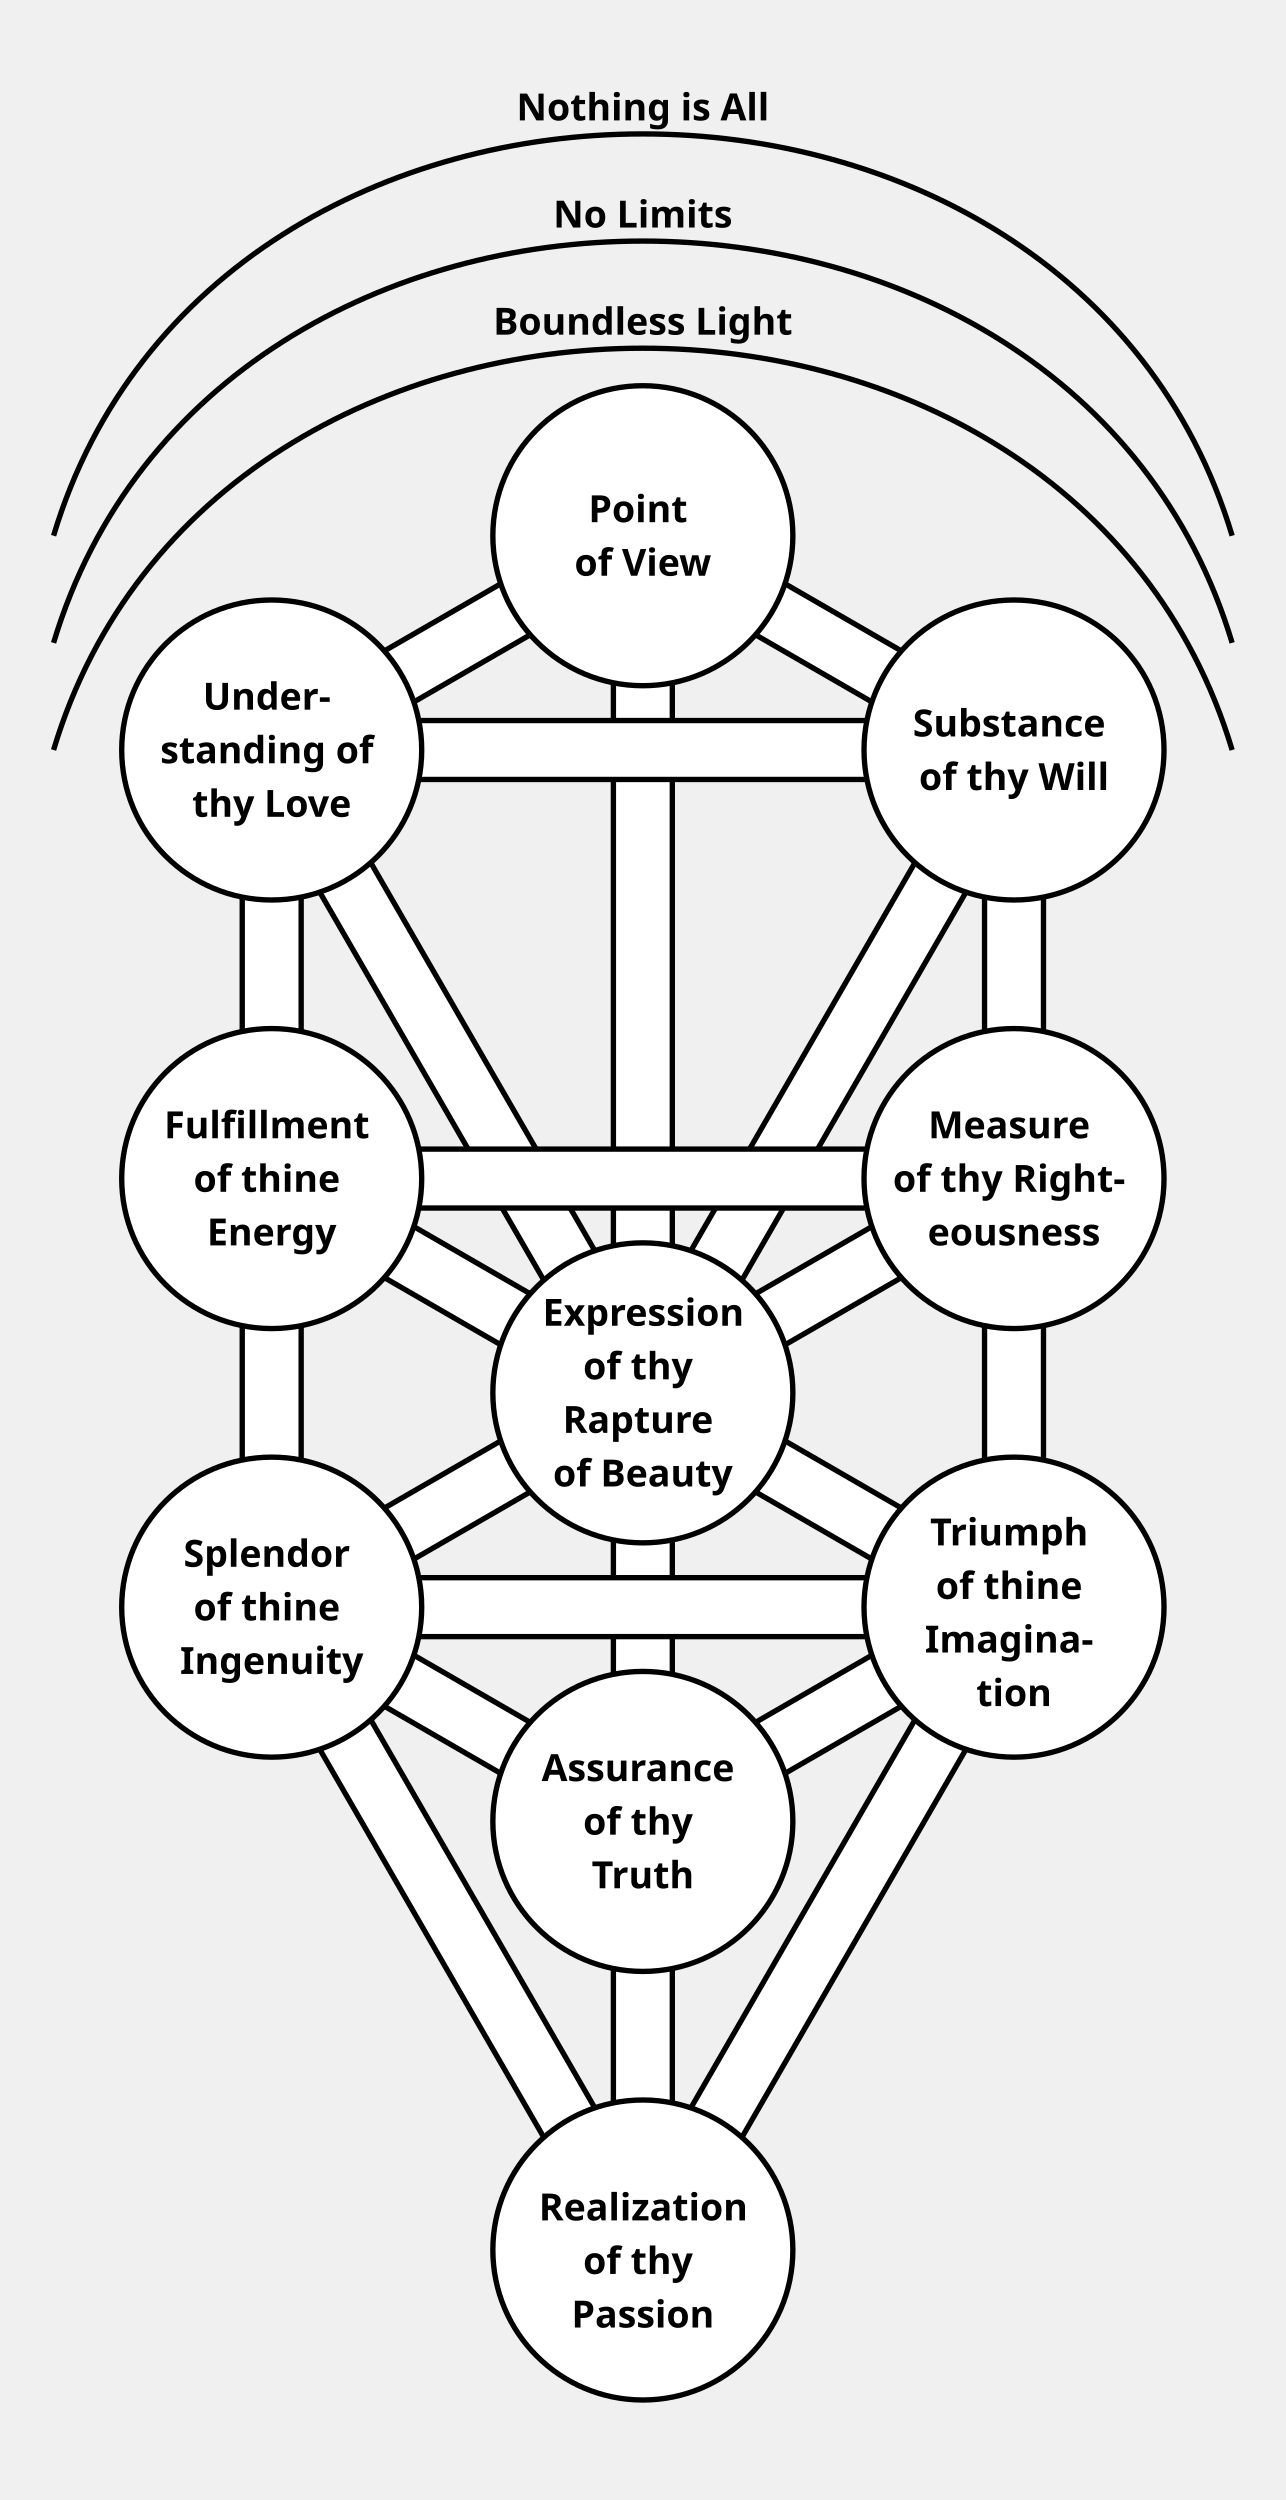
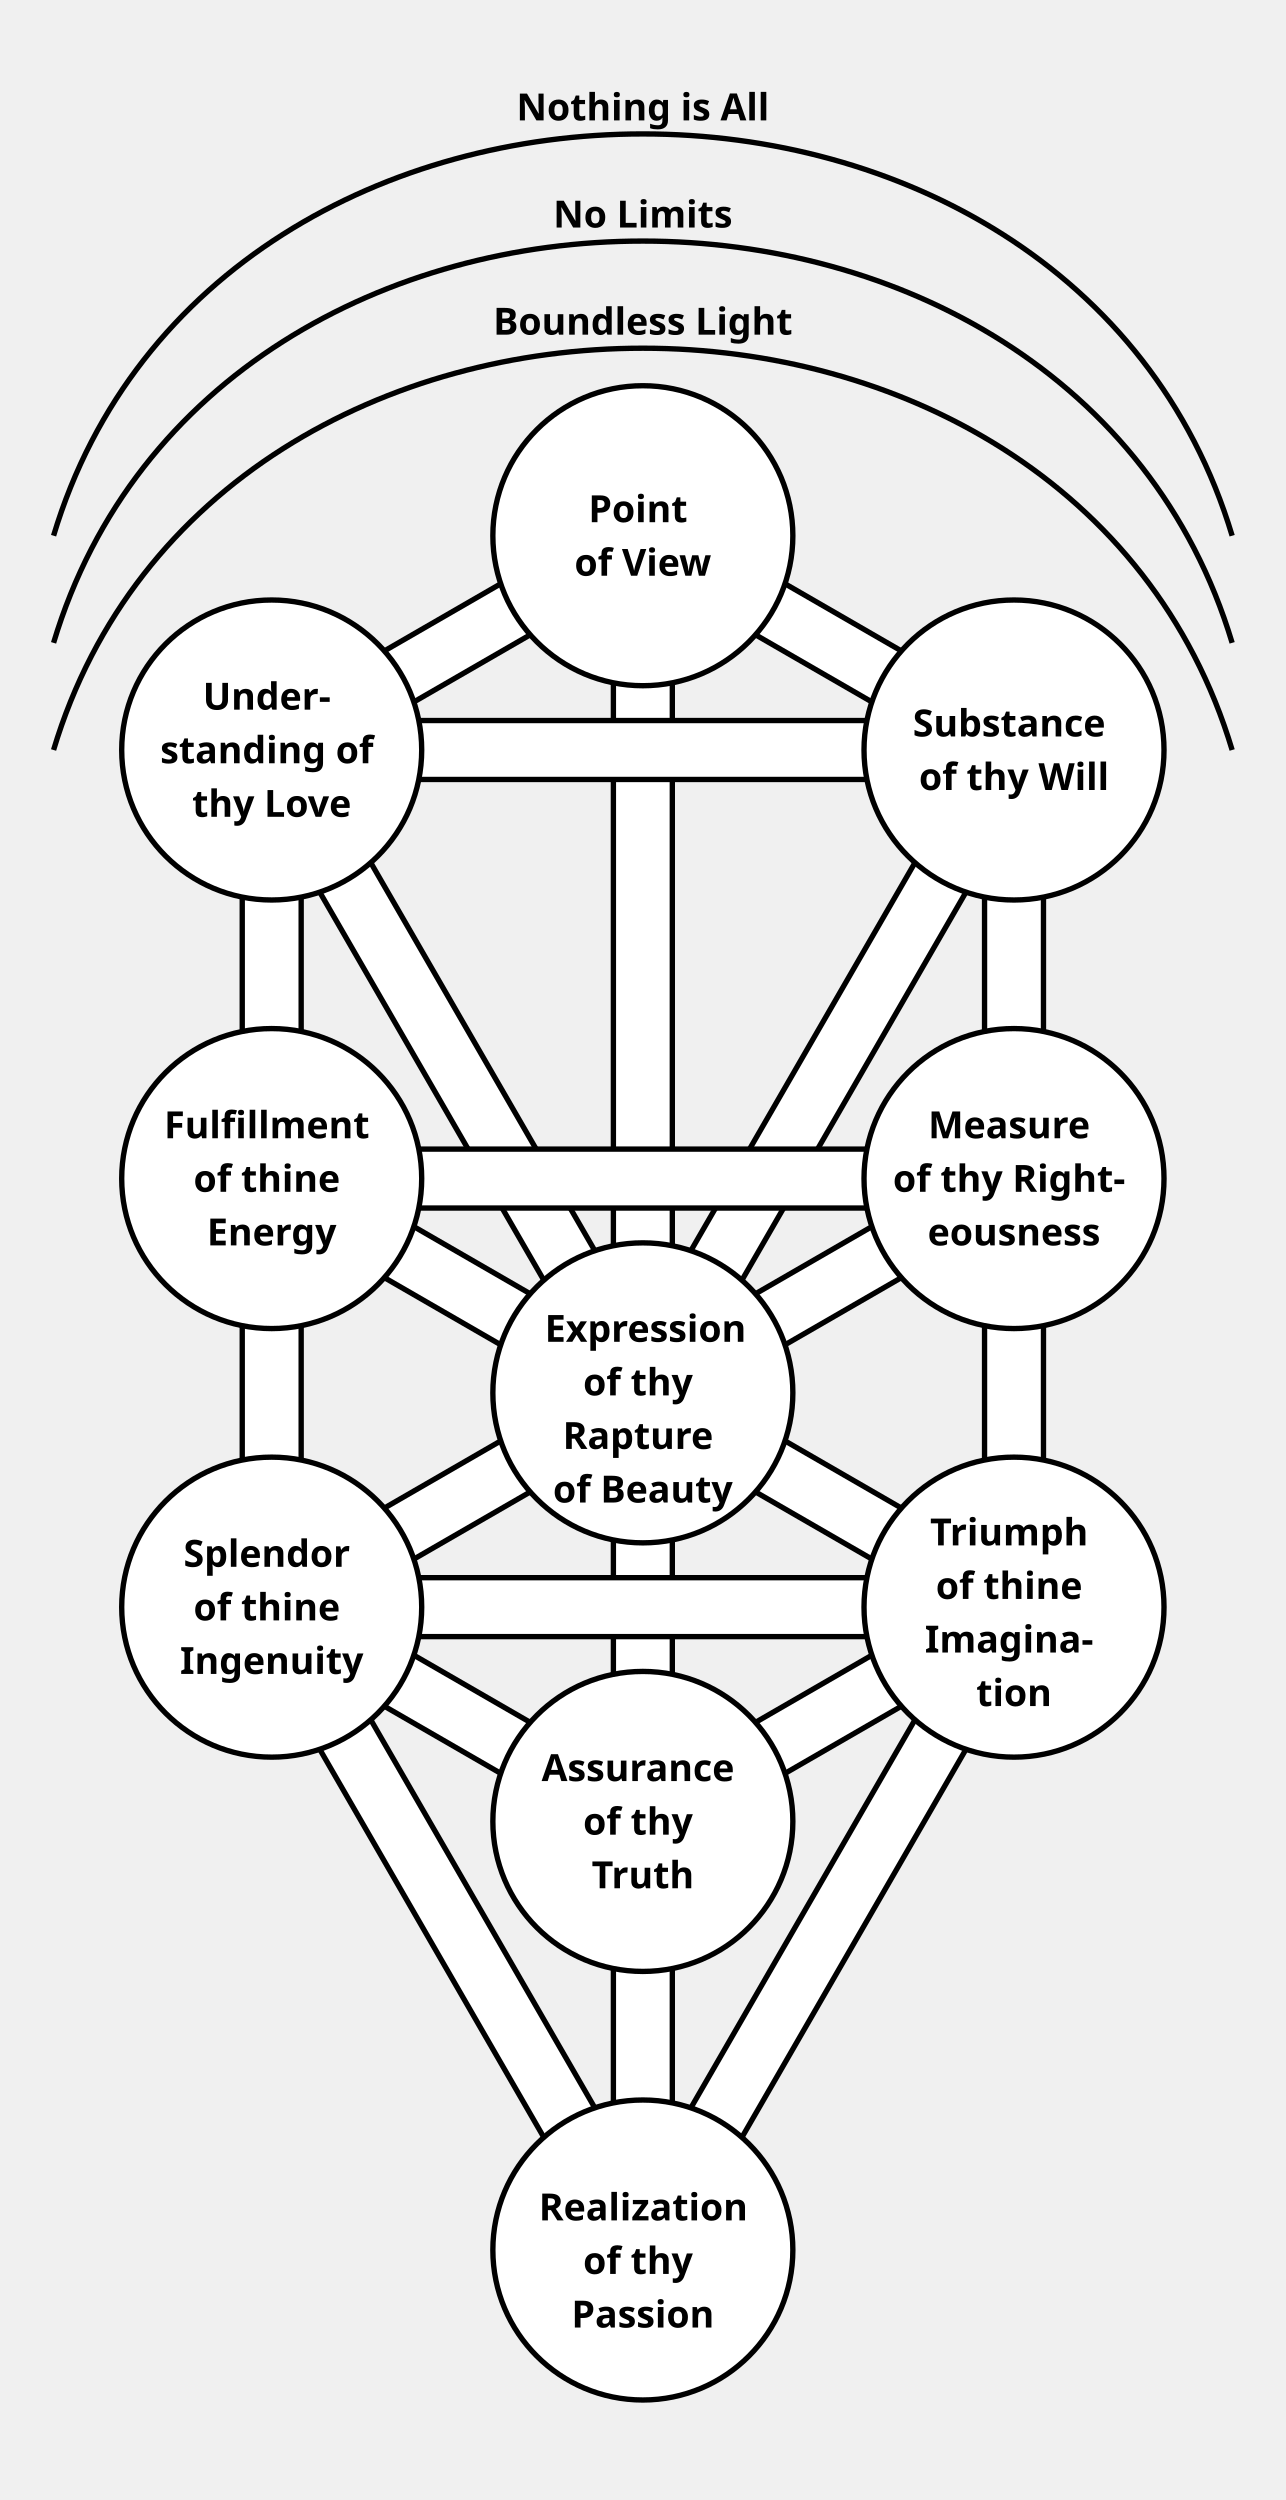
<svg xmlns="http://www.w3.org/2000/svg" xmlns:xlink="http://www.w3.org/1999/xlink" version="1.2" width="360" height="700" viewBox="-600 -1300 1200 2300" preserveAspectRatio="xMinYMin meet">
  <style type="text/css">

   g.midtext text {
      text-anchor: middle; 
      dominant-baseline: middle; 
      font-weight: bold;
      stroke: none;
      fill: black;
      font-size: 35px; 
      font-family: verdana, sans-serif;
   } 

</style>
  <defs>
    <circle id="sephira" r="140">
      </circle>
    <path id="path-11" fill="none" d="M0,-800 L 346.41,-600" />
    <path id="path-12" fill="none" d="M-346.41,-600 L0,-800" />
    <path id="path-13" fill="none" d="M0,-800 L 0,0" />
    <path id="path-14" fill="none" d="M-346.41,-600 L346.41,-600" />
    <path id="path-15" fill="none" d="M0,0 L346.41,-600" />
    <path id="path-16" fill="none" d="M346.41,-600 L346.41,-200" />
    <path id="path-17" fill="none" d="M-346.41,-600 L0,0" />
    <path id="path-18" fill="none" d="M-346.41,-600 L-346.41,-200" />
    <path id="path-19" fill="none" d="M-346.41,-200 L346.41,-200" />
    <path id="path-20" fill="none" d="M0,0 L346.41,-200" />
    <path id="path-21" fill="none" d="M346.41,-200 L346.41,200" />
    <path id="path-22" fill="none" d="M-346.41,-200 L0,0" />
    <path id="path-23" fill="none" d="M-346.41,-200 L-346.41,200" />
    <path id="path-24" fill="none" d="M0,0 L346.41,200" />
    <path id="path-25" fill="none" d="M0,0 L0,400" />
    <path id="path-26" fill="none" d="M-346.41,200 L0,0" />
    <path id="path-27" fill="none" d="M-346.41,200 L346.41,200" />
    <path id="path-28" fill="none" d="M0,400 L346.41,200" />
    <path id="path-29" fill="none" d="M0,800 L346.41,200" />
    <path id="path-30" fill="none" d="M-346.41,200 L0,400" />
    <path id="path-31" fill="none" d="M-346.41,200 L0,800" />
    <path id="path-32" fill="none" d="M0,400 L0,800" />
  </defs>
  <g>
    <use xlink:href="#path-11" stroke="black" stroke-width="60" />
    <use xlink:href="#path-11" stroke="white" stroke-width="50" />
    <use xlink:href="#path-12" stroke="black" stroke-width="60" />
    <use xlink:href="#path-12" stroke="white" stroke-width="50" />
    <use xlink:href="#path-13" stroke="black" stroke-width="60" />
    <use xlink:href="#path-13" stroke="white" stroke-width="50" />
    <use xlink:href="#path-14" stroke="black" stroke-width="60" />
    <use xlink:href="#path-14" stroke="white" stroke-width="50" />
    <use xlink:href="#path-15" stroke="black" stroke-width="60" />
    <use xlink:href="#path-15" stroke="white" stroke-width="50" />
    <use xlink:href="#path-16" stroke="black" stroke-width="60" />
    <use xlink:href="#path-16" stroke="white" stroke-width="50" />
    <use xlink:href="#path-17" stroke="black" stroke-width="60" />
    <use xlink:href="#path-17" stroke="white" stroke-width="50" />
    <use xlink:href="#path-18" stroke="black" stroke-width="60" />
    <use xlink:href="#path-18" stroke="white" stroke-width="50" />
    <use xlink:href="#path-19" stroke="black" stroke-width="60" />
    <use xlink:href="#path-19" stroke="white" stroke-width="50" />
    <use xlink:href="#path-20" stroke="black" stroke-width="60" />
    <use xlink:href="#path-20" stroke="white" stroke-width="50" />
    <use xlink:href="#path-21" stroke="black" stroke-width="60" />
    <use xlink:href="#path-21" stroke="white" stroke-width="50" />
    <use xlink:href="#path-22" stroke="black" stroke-width="60" />
    <use xlink:href="#path-22" stroke="white" stroke-width="50" />
    <use xlink:href="#path-23" stroke="black" stroke-width="60" />
    <use xlink:href="#path-23" stroke="white" stroke-width="50" />
    <use xlink:href="#path-24" stroke="black" stroke-width="60" />
    <use xlink:href="#path-24" stroke="white" stroke-width="50" />
    <use xlink:href="#path-25" stroke="black" stroke-width="60" />
    <use xlink:href="#path-25" stroke="white" stroke-width="50" />
    <use xlink:href="#path-26" stroke="black" stroke-width="60" />
    <use xlink:href="#path-26" stroke="white" stroke-width="50" />
    <use xlink:href="#path-27" stroke="black" stroke-width="60" />
    <use xlink:href="#path-27" stroke="white" stroke-width="50" />
    <use xlink:href="#path-28" stroke="black" stroke-width="60" />
    <use xlink:href="#path-28" stroke="white" stroke-width="50" />
    <use xlink:href="#path-29" stroke="black" stroke-width="60" />
    <use xlink:href="#path-29" stroke="white" stroke-width="50" />
    <use xlink:href="#path-30" stroke="black" stroke-width="60" />
    <use xlink:href="#path-30" stroke="white" stroke-width="50" />
    <use xlink:href="#path-31" stroke="black" stroke-width="60" />
    <use xlink:href="#path-31" stroke="white" stroke-width="50" />
    <use xlink:href="#path-32" stroke="black" stroke-width="60" />
    <use xlink:href="#path-32" stroke="white" stroke-width="50" />
  </g>
  <g stroke="black" fill="white" stroke-width="5">
    <use xlink:href="#sephira" x="0" y="-800" />
    <use xlink:href="#sephira" x="346.41" y="-600" />
    <use xlink:href="#sephira" x="-346.41" y="-600" />
    <use xlink:href="#sephira" x="346.41" y="-200" />
    <use xlink:href="#sephira" x="-346.41" y="-200" />
    <use xlink:href="#sephira" x="0" y="0" />
    <use xlink:href="#sephira" x="346.41" y="200" />
    <use xlink:href="#sephira" x="-346.41" y="200" />
    <use xlink:href="#sephira" x="0" y="400" />
    <use xlink:href="#sephira" x="0" y="800" />
  </g>
  <g stroke="black" fill="none" stroke-width="5">
    <path id="negveil" d="M-550,-600 C -400,-1100 400,-1100 550,-600" />
    <use xlink:href="#negveil" x="0" y="-100" />
    <use xlink:href="#negveil" x="0" y="-200" />
  </g>
  <g class="midtext">
    <text x="0" y="-1200">Nothing is All</text>
    <text x="0" y="-1100">No Limits</text>
    <text x="0" y="-1000">Boundless Light</text>
    <text x="0" y="-825">
      <tspan>Point</tspan>
      <tspan x="0" dy="50">of View</tspan>
    </text>
    <text y="-625">
      <tspan x="346.41">Substance</tspan>
      <tspan x="346.41" dy="50">of thy Will</tspan>
    </text>
    <text y="-650">
      <tspan x="-346.41">Under-</tspan>
      <tspan x="-346.41" dy="50">standing of</tspan>
      <tspan x="-346.41" dy="50">thy Love</tspan>
    </text>
    <text y="-250">
      <tspan x="346.41">Measure</tspan>
      <tspan x="346.41" dy="50">of thy Right-</tspan>
      <tspan x="346.41" dy="50">eousness</tspan>
    </text>
    <text y="-250">
      <tspan x="-346.41">Fulfillment</tspan>
      <tspan x="-346.41" dy="50">of thine</tspan>
      <tspan x="-346.41" dy="50">Energy</tspan>
    </text>
-     <text y="-75">
-       <tspan x="5">Expression</tspan>
+     <text y="-60">
+       <tspan x="7">Expression</tspan>
      <tspan x="0" dy="50">of thy</tspan>
      <tspan x="0" dy="50">Rapture</tspan>
      <tspan x="0" dy="50">of Beauty</tspan>
    </text>
    <text y="130">
      <tspan x="346.41">Triumph</tspan>
      <tspan x="346.41" dy="50">of thine</tspan>
      <tspan x="346.41" dy="50">Imagina-</tspan>
      <tspan x="346.41" dy="50">tion</tspan>
    </text>
    <text y="150">
      <tspan x="-346.41">Splendor</tspan>
      <tspan x="-346.41" dy="50">of thine</tspan>
      <tspan x="-346.41" dy="50">Ingenuity</tspan>
    </text>
    <text y="350">
      <tspan x="0">Assurance</tspan>
      <tspan x="0" dy="50">of thy</tspan>
      <tspan x="0" dy="50">Truth</tspan>
    </text>
    <text y="760">
      <tspan x="5">Realization</tspan>
      <tspan x="0" dy="50">of thy</tspan>
      <tspan x="0" dy="50">Passion</tspan>
    </text>
  </g>
</svg>
